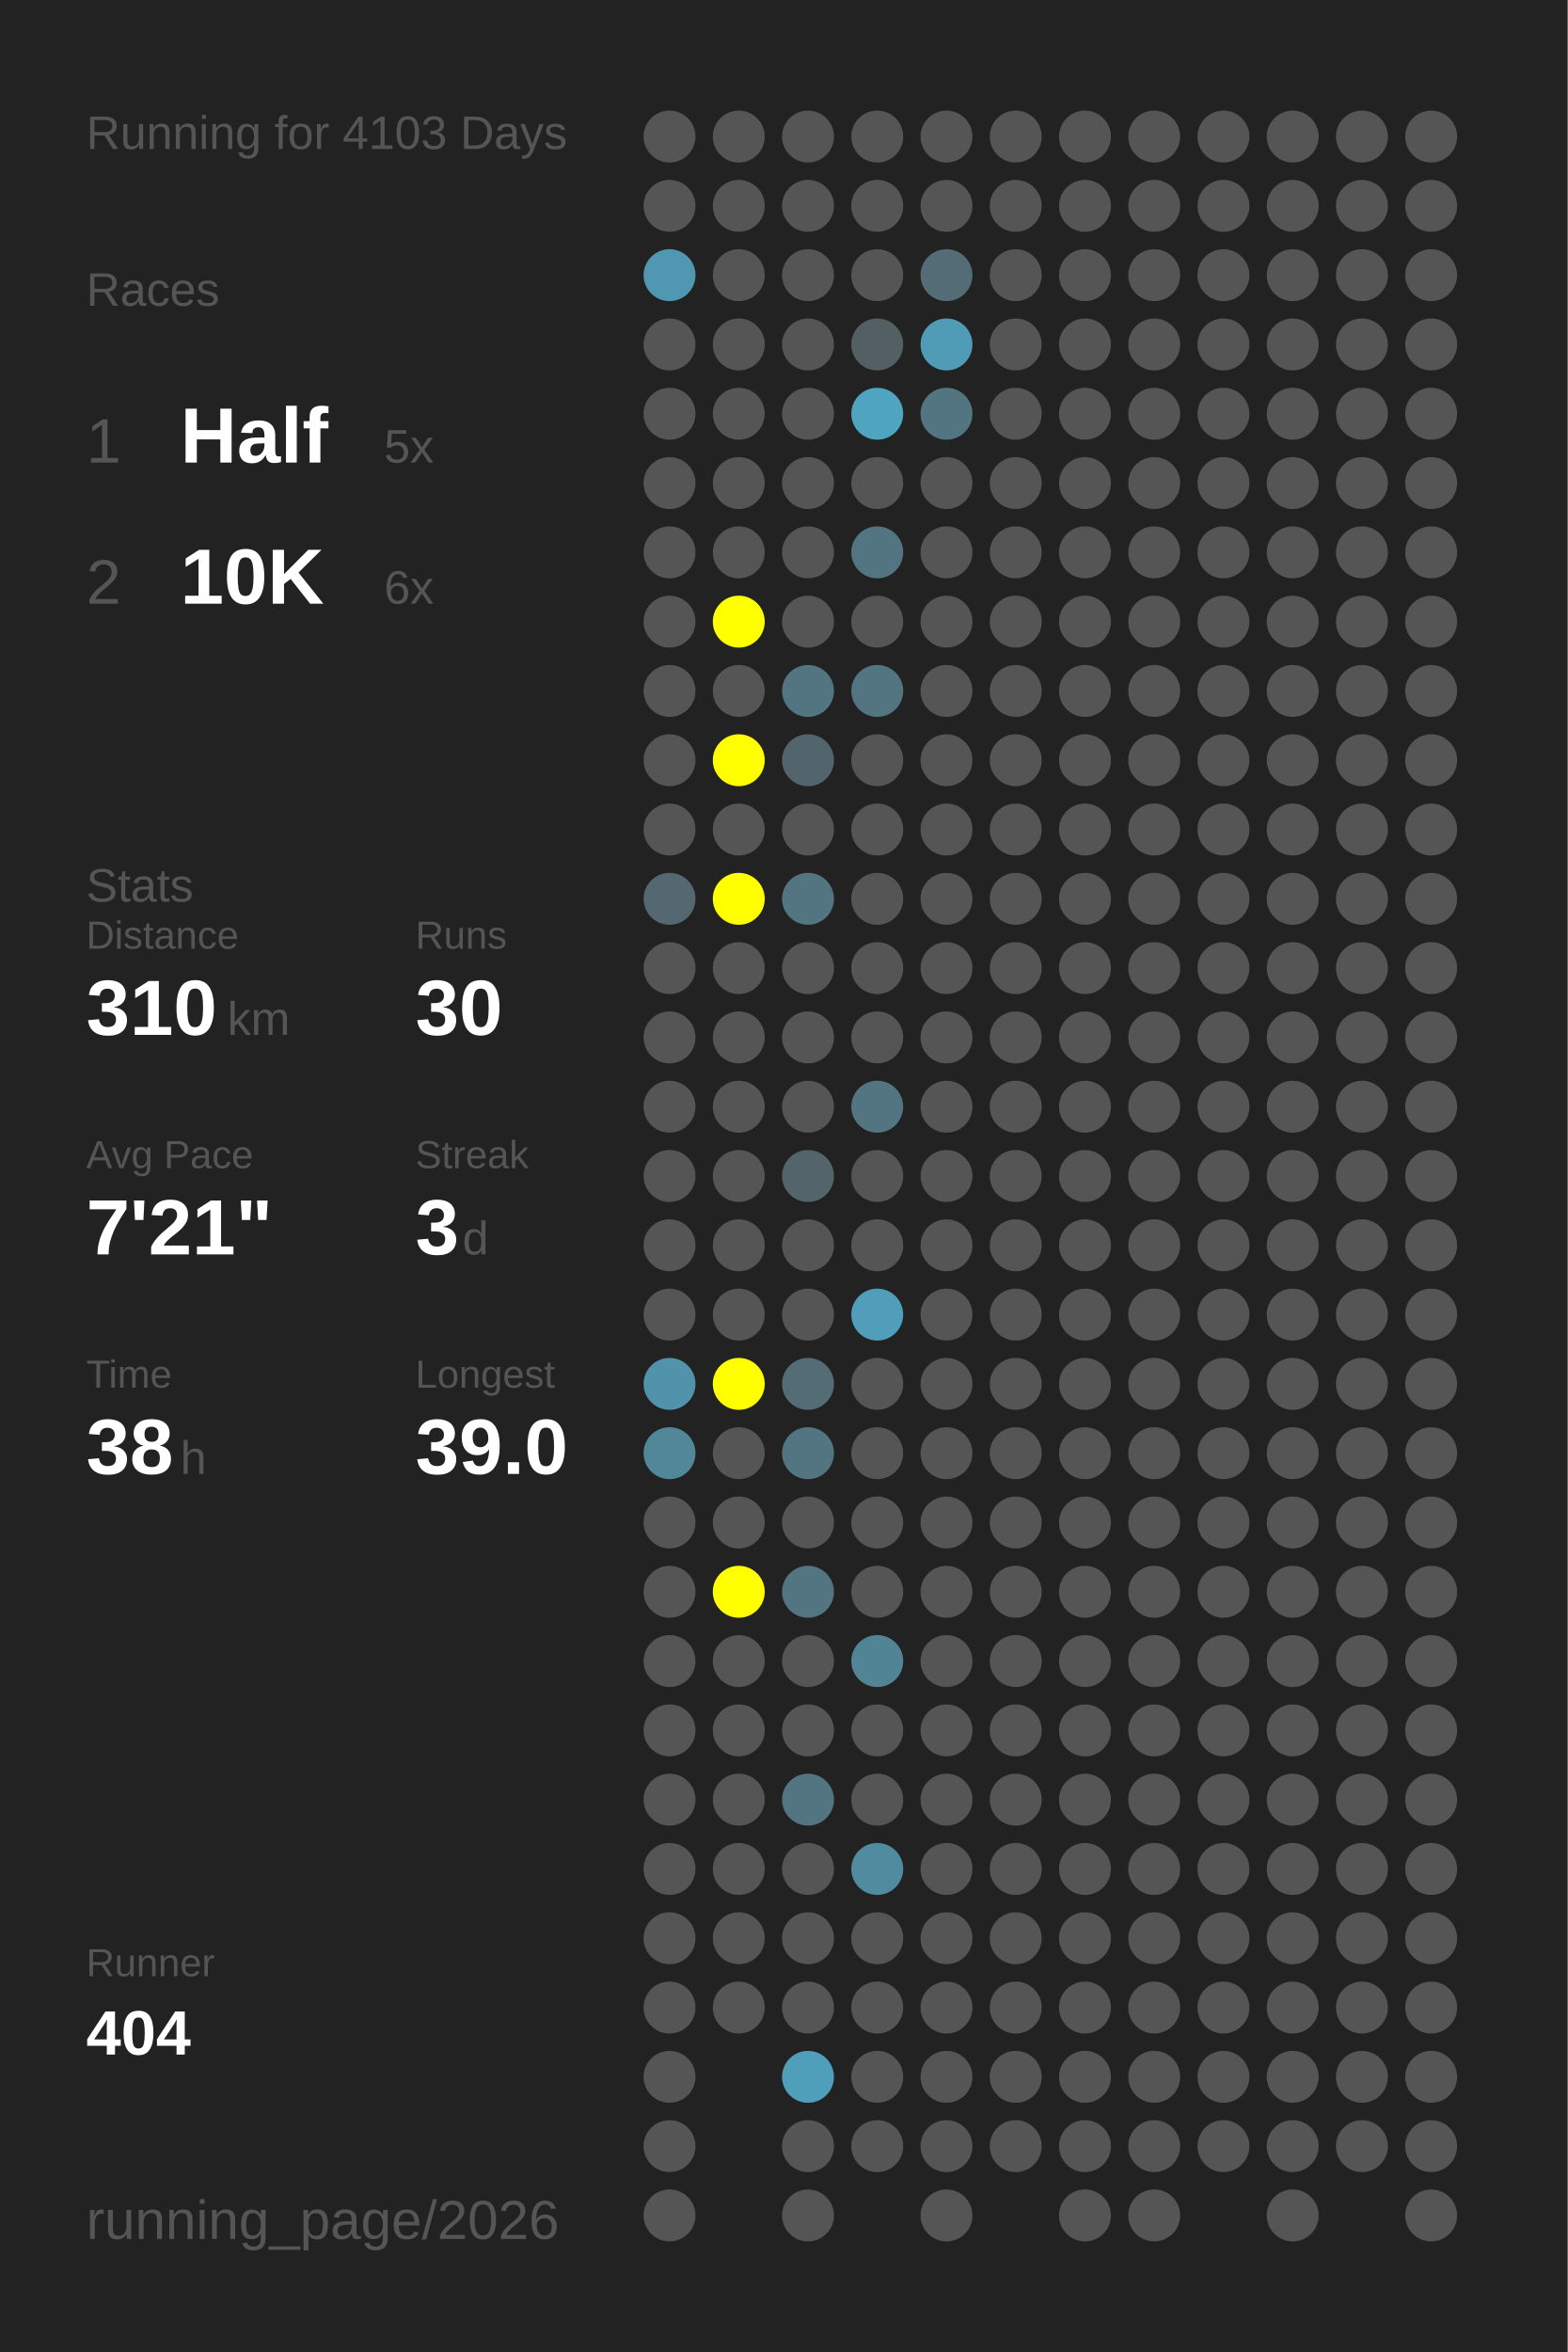
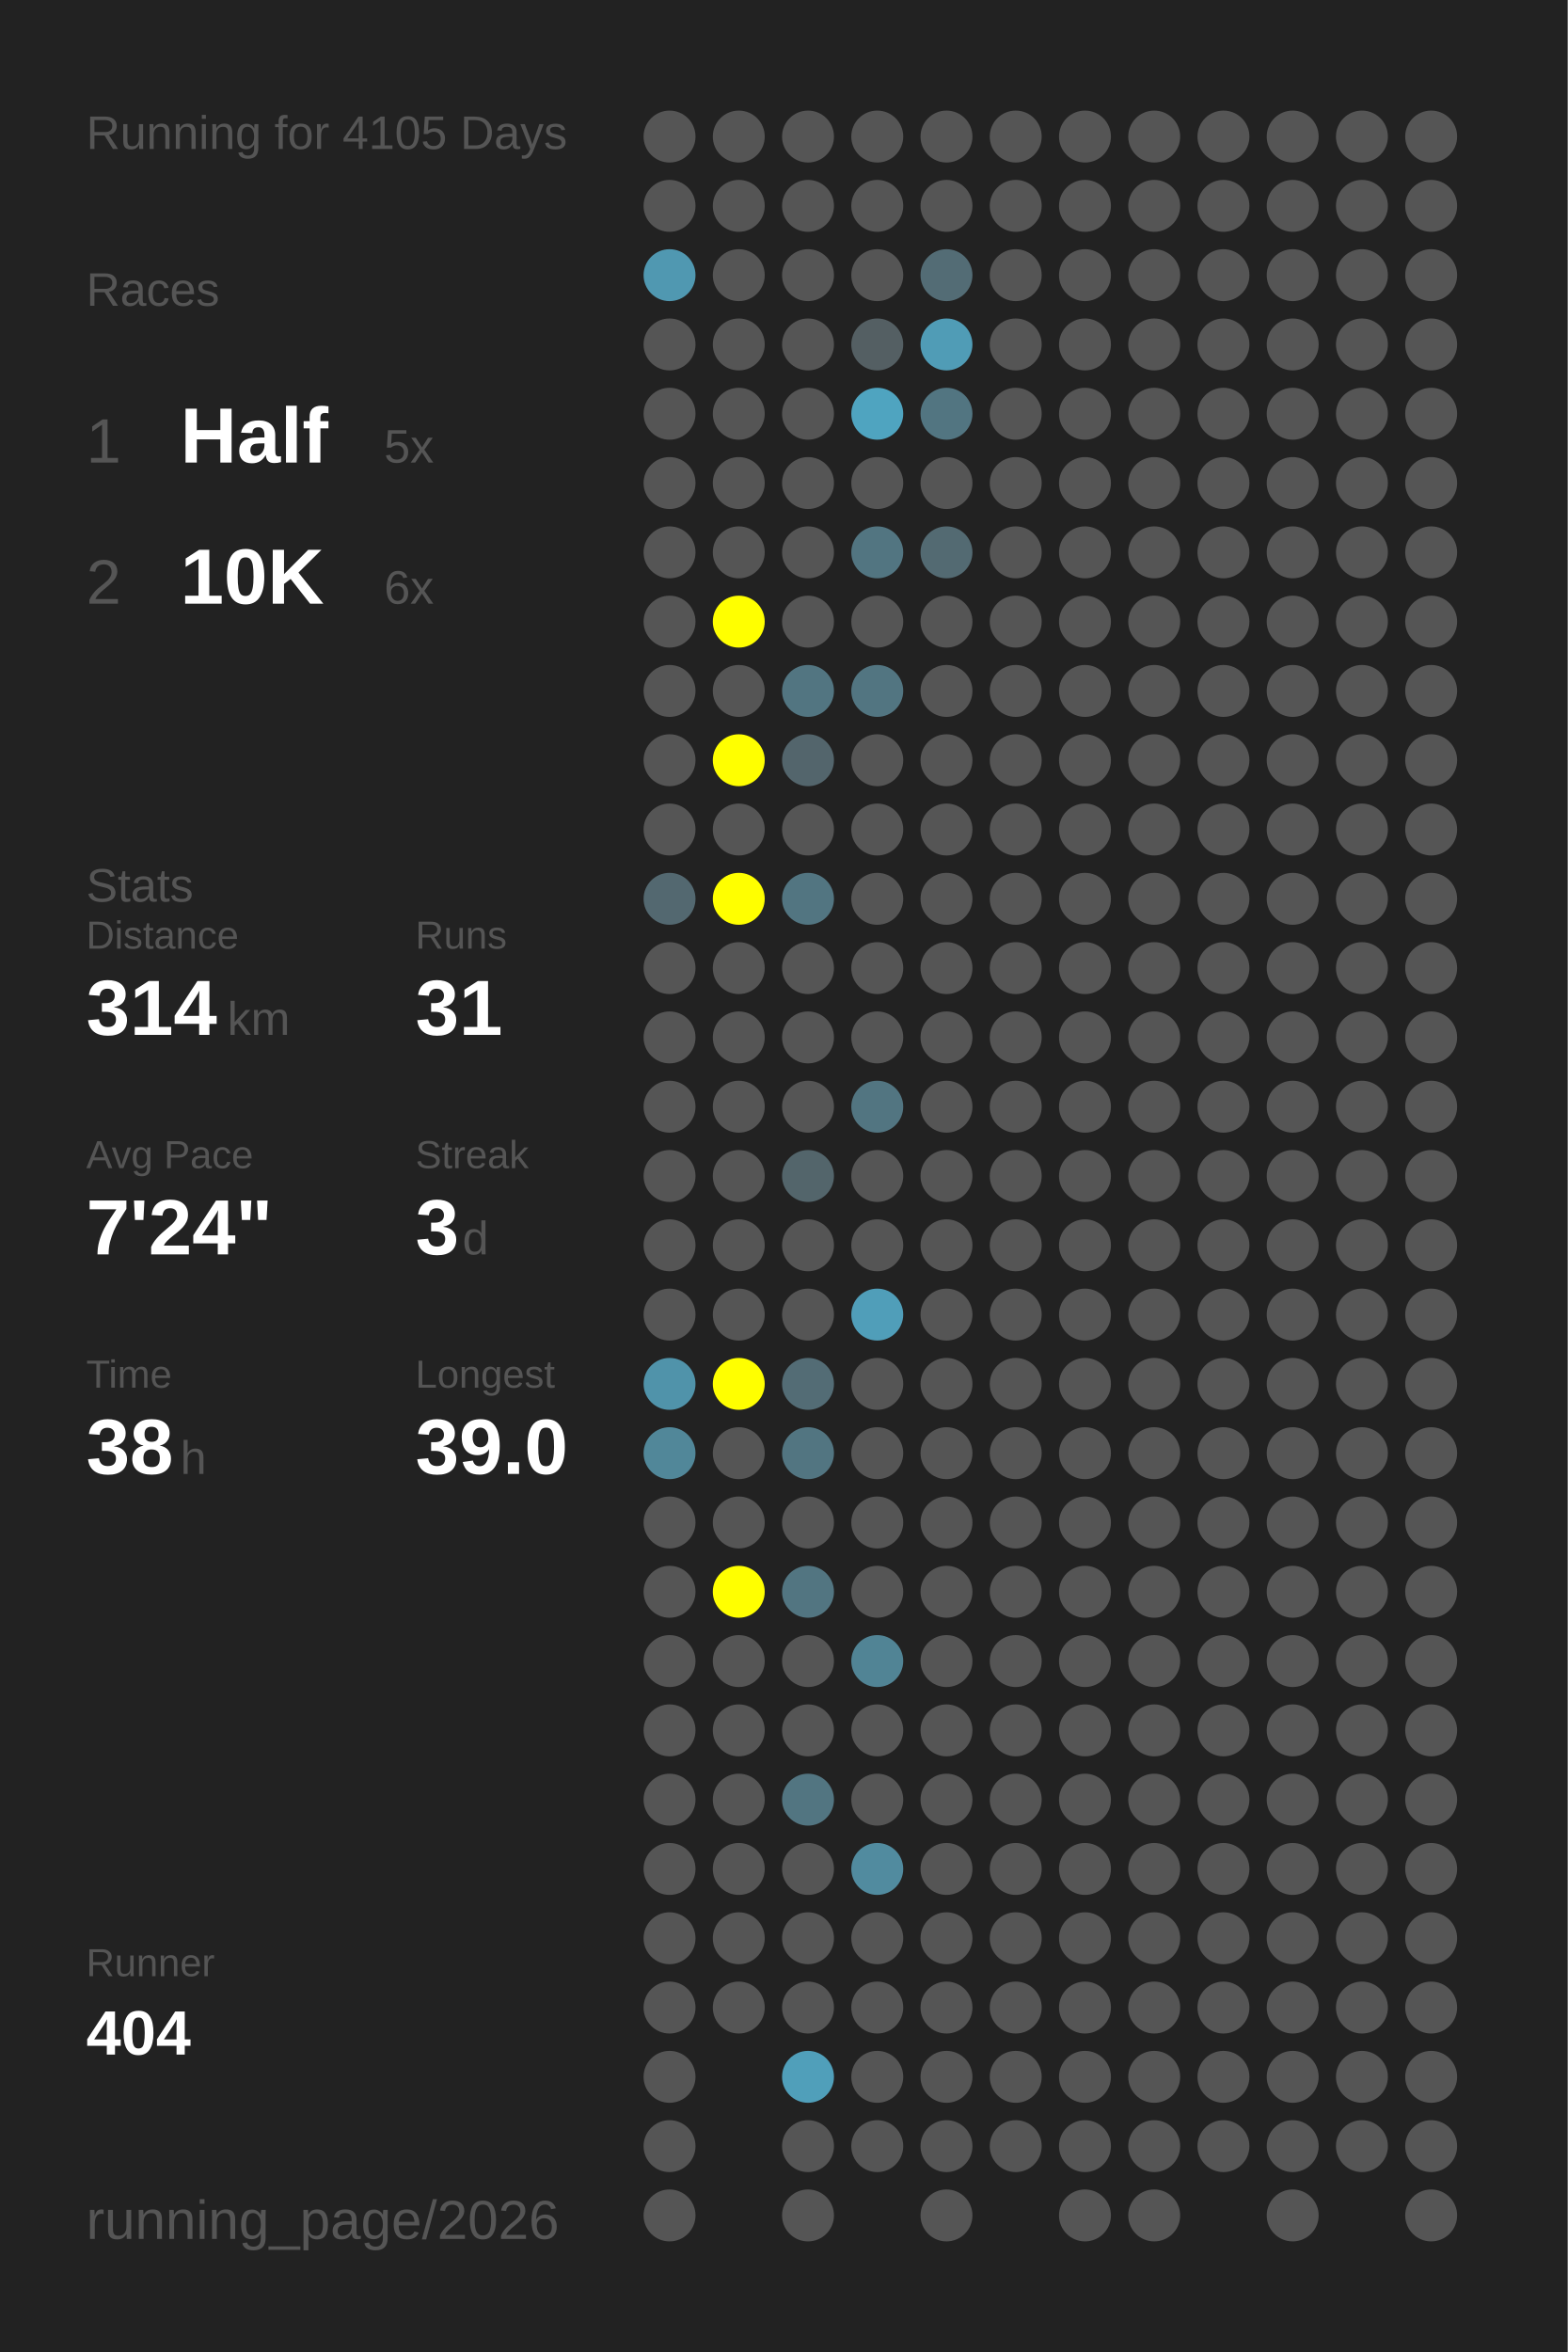
<svg xmlns="http://www.w3.org/2000/svg" baseProfile="full" height="300mm" version="1.1" viewBox="0,0,200,300" width="200mm">
  <defs />
  <rect fill="#222222" height="300" width="200" x="0" y="0" />
-   <text fill="#555555" style="font-size:6px; font-family:Arial;" x="11" y="19">Running for 4103 Days</text>
+   <text fill="#555555" style="font-size:6px; font-family:Arial;" x="11" y="19">Running for 4105 Days</text>
  <text fill="#555555" style="font-size:6px; font-family:Arial;" x="11" y="39">Races</text>
  <text fill="#555555" style="font-size:8px; font-family:Arial;" x="11" y="59">1</text>
  <text fill="#FFFFFF" style="font-size:10px; font-family:Arial; font-weight:bold;" x="23" y="59">Half</text>
  <text fill="#555555" style="font-size:6px; font-family:Arial;" x="49" y="59">5x</text>
  <text fill="#555555" style="font-size:8px; font-family:Arial;" x="11" y="77">2</text>
  <text fill="#FFFFFF" style="font-size:10px; font-family:Arial; font-weight:bold;" x="23" y="77">10K</text>
  <text fill="#555555" style="font-size:6px; font-family:Arial;" x="49" y="77">6x</text>
  <text fill="#555555" style="font-size:6px; font-family:Arial;" x="11" y="115">Stats</text>
  <text fill="#555555" style="font-size:5px; font-family:Arial;" x="11" y="121">Distance</text>
-   <text fill="#FFFFFF" style="font-size:10px; font-family:Arial; font-weight:bold;" x="11" y="132">310</text>
+   <text fill="#FFFFFF" style="font-size:10px; font-family:Arial; font-weight:bold;" x="11" y="132">314</text>
  <text fill="#555555" style="font-size:6px; font-family:Arial;" x="29" y="132">km</text>
  <text fill="#555555" style="font-size:5px; font-family:Arial;" x="53" y="121">Runs</text>
-   <text fill="#FFFFFF" style="font-size:10px; font-family:Arial; font-weight:bold;" x="53" y="132">30</text>
+   <text fill="#FFFFFF" style="font-size:10px; font-family:Arial; font-weight:bold;" x="53" y="132">31</text>
  <text fill="#555555" style="font-size:5px; font-family:Arial;" x="11" y="149">Avg Pace</text>
-   <text fill="#FFFFFF" style="font-size:10px; font-family:Arial; font-weight:bold;" x="11" y="160">7'21"</text>
+   <text fill="#FFFFFF" style="font-size:10px; font-family:Arial; font-weight:bold;" x="11" y="160">7'24"</text>
  <text fill="#555555" style="font-size:5px; font-family:Arial;" x="53" y="149">Streak</text>
  <text fill="#FFFFFF" style="font-size:10px; font-family:Arial; font-weight:bold;" x="53" y="160">3</text>
  <text fill="#555555" style="font-size:6px; font-family:Arial;" x="59" y="160">d</text>
  <text fill="#555555" style="font-size:5px; font-family:Arial;" x="11" y="177">Time</text>
  <text fill="#FFFFFF" style="font-size:10px; font-family:Arial; font-weight:bold;" x="11" y="188">38</text>
  <text fill="#555555" style="font-size:6px; font-family:Arial;" x="23" y="188">h</text>
  <text fill="#555555" style="font-size:5px; font-family:Arial;" x="53" y="177">Longest</text>
  <text fill="#FFFFFF" style="font-size:10px; font-family:Arial; font-weight:bold;" x="53" y="188">39.0</text>
  <text fill="#555555" style="font-size:5px; font-family:Arial;" x="11" y="252.065">Runner</text>
  <text fill="#FFFFFF" style="font-size:8px; font-family:Arial; font-weight:bold;" x="11" y="262.065">404</text>
  <text fill="#555555" style="font-size:7px; font-family:Arial;" x="11" y="285.581">running_page/2026</text>
  <circle cx="85.417" cy="17.419" fill="#555555" r="3.312" />
  <circle cx="85.417" cy="26.258" fill="#555555" r="3.312" />
  <circle cx="85.417" cy="35.097" fill="#5098b1" r="3.312" />
  <circle cx="85.417" cy="43.935" fill="#555555" r="3.312" />
  <circle cx="85.417" cy="52.774" fill="#555555" r="3.312" />
  <circle cx="85.417" cy="61.613" fill="#555555" r="3.312" />
  <circle cx="85.417" cy="70.452" fill="#555555" r="3.312" />
  <circle cx="85.417" cy="79.29" fill="#555555" r="3.312" />
  <circle cx="85.417" cy="88.129" fill="#555555" r="3.312" />
  <circle cx="85.417" cy="96.968" fill="#555555" r="3.312" />
  <circle cx="85.417" cy="105.806" fill="#555555" r="3.312" />
  <circle cx="85.417" cy="114.645" fill="#536870" r="3.312" />
  <circle cx="85.417" cy="123.484" fill="#555555" r="3.312" />
  <circle cx="85.417" cy="132.323" fill="#555555" r="3.312" />
  <circle cx="85.417" cy="141.161" fill="#555555" r="3.312" />
  <circle cx="85.417" cy="150" fill="#555555" r="3.312" />
  <circle cx="85.417" cy="158.839" fill="#555555" r="3.312" />
  <circle cx="85.417" cy="167.677" fill="#555555" r="3.312" />
  <circle cx="85.417" cy="176.516" fill="#5093aa" r="3.312" />
  <circle cx="85.417" cy="185.355" fill="#518799" r="3.312" />
  <circle cx="85.417" cy="194.194" fill="#555555" r="3.312" />
  <circle cx="85.417" cy="203.032" fill="#555555" r="3.312" />
  <circle cx="85.417" cy="211.871" fill="#555555" r="3.312" />
  <circle cx="85.417" cy="220.71" fill="#555555" r="3.312" />
  <circle cx="85.417" cy="229.548" fill="#555555" r="3.312" />
  <circle cx="85.417" cy="238.387" fill="#555555" r="3.312" />
  <circle cx="85.417" cy="247.226" fill="#555555" r="3.312" />
  <circle cx="85.417" cy="256.065" fill="#555555" r="3.312" />
  <circle cx="85.417" cy="264.903" fill="#555555" r="3.312" />
  <circle cx="85.417" cy="273.742" fill="#555555" r="3.312" />
  <circle cx="85.417" cy="282.581" fill="#555555" r="3.312" />
  <circle cx="94.25" cy="17.419" fill="#555555" r="3.312" />
  <circle cx="94.25" cy="26.258" fill="#555555" r="3.312" />
  <circle cx="94.25" cy="35.097" fill="#555555" r="3.312" />
  <circle cx="94.25" cy="43.935" fill="#555555" r="3.312" />
  <circle cx="94.25" cy="52.774" fill="#555555" r="3.312" />
  <circle cx="94.25" cy="61.613" fill="#555555" r="3.312" />
  <circle cx="94.25" cy="70.452" fill="#555555" r="3.312" />
  <circle cx="94.25" cy="79.29" fill="#FFFF00" r="3.312" />
  <circle cx="94.25" cy="88.129" fill="#555555" r="3.312" />
  <circle cx="94.25" cy="96.968" fill="#FFFF00" r="3.312" />
  <circle cx="94.25" cy="105.806" fill="#555555" r="3.312" />
  <circle cx="94.25" cy="114.645" fill="#FFFF00" r="3.312" />
  <circle cx="94.25" cy="123.484" fill="#555555" r="3.312" />
  <circle cx="94.25" cy="132.323" fill="#555555" r="3.312" />
  <circle cx="94.25" cy="141.161" fill="#555555" r="3.312" />
  <circle cx="94.25" cy="150" fill="#555555" r="3.312" />
  <circle cx="94.25" cy="158.839" fill="#555555" r="3.312" />
  <circle cx="94.25" cy="167.677" fill="#555555" r="3.312" />
  <circle cx="94.25" cy="176.516" fill="#FFFF00" r="3.312" />
  <circle cx="94.25" cy="185.355" fill="#555555" r="3.312" />
  <circle cx="94.25" cy="194.194" fill="#555555" r="3.312" />
  <circle cx="94.25" cy="203.032" fill="#FFFF00" r="3.312" />
  <circle cx="94.25" cy="211.871" fill="#555555" r="3.312" />
  <circle cx="94.25" cy="220.71" fill="#555555" r="3.312" />
  <circle cx="94.25" cy="229.548" fill="#555555" r="3.312" />
  <circle cx="94.25" cy="238.387" fill="#555555" r="3.312" />
  <circle cx="94.25" cy="247.226" fill="#555555" r="3.312" />
  <circle cx="94.25" cy="256.065" fill="#555555" r="3.312" />
  <circle cx="103.083" cy="17.419" fill="#555555" r="3.312" />
  <circle cx="103.083" cy="26.258" fill="#555555" r="3.312" />
  <circle cx="103.083" cy="35.097" fill="#555555" r="3.312" />
  <circle cx="103.083" cy="43.935" fill="#555555" r="3.312" />
  <circle cx="103.083" cy="52.774" fill="#555555" r="3.312" />
  <circle cx="103.083" cy="61.613" fill="#555555" r="3.312" />
  <circle cx="103.083" cy="70.452" fill="#555555" r="3.312" />
  <circle cx="103.083" cy="79.29" fill="#555555" r="3.312" />
  <circle cx="103.083" cy="88.129" fill="#527581" r="3.312" />
  <circle cx="103.083" cy="96.968" fill="#53656c" r="3.312" />
  <circle cx="103.083" cy="105.806" fill="#555555" r="3.312" />
  <circle cx="103.083" cy="114.645" fill="#527581" r="3.312" />
  <circle cx="103.083" cy="123.484" fill="#555555" r="3.312" />
  <circle cx="103.083" cy="132.323" fill="#555555" r="3.312" />
  <circle cx="103.083" cy="141.161" fill="#555555" r="3.312" />
  <circle cx="103.083" cy="150" fill="#53656b" r="3.312" />
  <circle cx="103.083" cy="158.839" fill="#555555" r="3.312" />
  <circle cx="103.083" cy="167.677" fill="#555555" r="3.312" />
  <circle cx="103.083" cy="176.516" fill="#536c75" r="3.312" />
  <circle cx="103.083" cy="185.355" fill="#527581" r="3.312" />
  <circle cx="103.083" cy="194.194" fill="#555555" r="3.312" />
  <circle cx="103.083" cy="203.032" fill="#527581" r="3.312" />
  <circle cx="103.083" cy="211.871" fill="#555555" r="3.312" />
  <circle cx="103.083" cy="220.71" fill="#555555" r="3.312" />
  <circle cx="103.083" cy="229.548" fill="#527581" r="3.312" />
  <circle cx="103.083" cy="238.387" fill="#555555" r="3.312" />
  <circle cx="103.083" cy="247.226" fill="#555555" r="3.312" />
  <circle cx="103.083" cy="256.065" fill="#555555" r="3.312" />
  <circle cx="103.083" cy="264.903" fill="#509fba" r="3.312" />
  <circle cx="103.083" cy="273.742" fill="#555555" r="3.312" />
  <circle cx="103.083" cy="282.581" fill="#555555" r="3.312" />
  <circle cx="111.917" cy="17.419" fill="#555555" r="3.312" />
  <circle cx="111.917" cy="26.258" fill="#555555" r="3.312" />
  <circle cx="111.917" cy="35.097" fill="#555555" r="3.312" />
  <circle cx="111.917" cy="43.935" fill="#545f63" r="3.312" />
  <circle cx="111.917" cy="52.774" fill="#4fa4c0" r="3.312" />
  <circle cx="111.917" cy="61.613" fill="#555555" r="3.312" />
  <circle cx="111.917" cy="70.452" fill="#527581" r="3.312" />
  <circle cx="111.917" cy="79.29" fill="#555555" r="3.312" />
  <circle cx="111.917" cy="88.129" fill="#527581" r="3.312" />
  <circle cx="111.917" cy="96.968" fill="#555555" r="3.312" />
  <circle cx="111.917" cy="105.806" fill="#555555" r="3.312" />
  <circle cx="111.917" cy="114.645" fill="#555555" r="3.312" />
  <circle cx="111.917" cy="123.484" fill="#555555" r="3.312" />
  <circle cx="111.917" cy="132.323" fill="#555555" r="3.312" />
  <circle cx="111.917" cy="141.161" fill="#527581" r="3.312" />
  <circle cx="111.917" cy="150" fill="#555555" r="3.312" />
  <circle cx="111.917" cy="158.839" fill="#555555" r="3.312" />
  <circle cx="111.917" cy="167.677" fill="#509eb9" r="3.312" />
  <circle cx="111.917" cy="176.516" fill="#555555" r="3.312" />
  <circle cx="111.917" cy="185.355" fill="#555555" r="3.312" />
  <circle cx="111.917" cy="194.194" fill="#555555" r="3.312" />
  <circle cx="111.917" cy="203.032" fill="#555555" r="3.312" />
  <circle cx="111.917" cy="211.871" fill="#518495" r="3.312" />
  <circle cx="111.917" cy="220.71" fill="#555555" r="3.312" />
  <circle cx="111.917" cy="229.548" fill="#555555" r="3.312" />
  <circle cx="111.917" cy="238.387" fill="#518b9f" r="3.312" />
  <circle cx="111.917" cy="247.226" fill="#555555" r="3.312" />
  <circle cx="111.917" cy="256.065" fill="#555555" r="3.312" />
  <circle cx="111.917" cy="264.903" fill="#555555" r="3.312" />
  <circle cx="111.917" cy="273.742" fill="#555555" r="3.312" />
  <circle cx="120.75" cy="17.419" fill="#555555" r="3.312" />
  <circle cx="120.75" cy="26.258" fill="#555555" r="3.312" />
  <circle cx="120.75" cy="35.097" fill="#536c75" r="3.312" />
  <circle cx="120.75" cy="43.935" fill="#509cb6" r="3.312" />
  <circle cx="120.75" cy="52.774" fill="#527581" r="3.312" />
  <circle cx="120.75" cy="61.613" fill="#555555" r="3.312" />
-   <circle cx="120.75" cy="70.452" fill="#555555" r="3.312" />
+   <circle cx="120.75" cy="70.452" fill="#536a72" r="3.312" />
  <circle cx="120.75" cy="79.29" fill="#555555" r="3.312" />
  <circle cx="120.75" cy="88.129" fill="#555555" r="3.312" />
  <circle cx="120.75" cy="96.968" fill="#555555" r="3.312" />
  <circle cx="120.75" cy="105.806" fill="#555555" r="3.312" />
  <circle cx="120.75" cy="114.645" fill="#555555" r="3.312" />
  <circle cx="120.75" cy="123.484" fill="#555555" r="3.312" />
  <circle cx="120.75" cy="132.323" fill="#555555" r="3.312" />
  <circle cx="120.75" cy="141.161" fill="#555555" r="3.312" />
  <circle cx="120.75" cy="150" fill="#555555" r="3.312" />
  <circle cx="120.75" cy="158.839" fill="#555555" r="3.312" />
  <circle cx="120.75" cy="167.677" fill="#555555" r="3.312" />
  <circle cx="120.75" cy="176.516" fill="#555555" r="3.312" />
  <circle cx="120.75" cy="185.355" fill="#555555" r="3.312" />
  <circle cx="120.75" cy="194.194" fill="#555555" r="3.312" />
  <circle cx="120.75" cy="203.032" fill="#555555" r="3.312" />
  <circle cx="120.75" cy="211.871" fill="#555555" r="3.312" />
  <circle cx="120.75" cy="220.71" fill="#555555" r="3.312" />
  <circle cx="120.75" cy="229.548" fill="#555555" r="3.312" />
  <circle cx="120.75" cy="238.387" fill="#555555" r="3.312" />
  <circle cx="120.75" cy="247.226" fill="#555555" r="3.312" />
  <circle cx="120.75" cy="256.065" fill="#555555" r="3.312" />
  <circle cx="120.75" cy="264.903" fill="#555555" r="3.312" />
  <circle cx="120.75" cy="273.742" fill="#555555" r="3.312" />
  <circle cx="120.75" cy="282.581" fill="#555555" r="3.312" />
  <circle cx="129.583" cy="17.419" fill="#555555" r="3.312" />
  <circle cx="129.583" cy="26.258" fill="#555555" r="3.312" />
  <circle cx="129.583" cy="35.097" fill="#555555" r="3.312" />
  <circle cx="129.583" cy="43.935" fill="#555555" r="3.312" />
  <circle cx="129.583" cy="52.774" fill="#555555" r="3.312" />
  <circle cx="129.583" cy="61.613" fill="#555555" r="3.312" />
  <circle cx="129.583" cy="70.452" fill="#555555" r="3.312" />
  <circle cx="129.583" cy="79.29" fill="#555555" r="3.312" />
  <circle cx="129.583" cy="88.129" fill="#555555" r="3.312" />
  <circle cx="129.583" cy="96.968" fill="#555555" r="3.312" />
  <circle cx="129.583" cy="105.806" fill="#555555" r="3.312" />
  <circle cx="129.583" cy="114.645" fill="#555555" r="3.312" />
  <circle cx="129.583" cy="123.484" fill="#555555" r="3.312" />
  <circle cx="129.583" cy="132.323" fill="#555555" r="3.312" />
  <circle cx="129.583" cy="141.161" fill="#555555" r="3.312" />
  <circle cx="129.583" cy="150" fill="#555555" r="3.312" />
  <circle cx="129.583" cy="158.839" fill="#555555" r="3.312" />
  <circle cx="129.583" cy="167.677" fill="#555555" r="3.312" />
  <circle cx="129.583" cy="176.516" fill="#555555" r="3.312" />
  <circle cx="129.583" cy="185.355" fill="#555555" r="3.312" />
  <circle cx="129.583" cy="194.194" fill="#555555" r="3.312" />
  <circle cx="129.583" cy="203.032" fill="#555555" r="3.312" />
  <circle cx="129.583" cy="211.871" fill="#555555" r="3.312" />
  <circle cx="129.583" cy="220.71" fill="#555555" r="3.312" />
  <circle cx="129.583" cy="229.548" fill="#555555" r="3.312" />
  <circle cx="129.583" cy="238.387" fill="#555555" r="3.312" />
  <circle cx="129.583" cy="247.226" fill="#555555" r="3.312" />
  <circle cx="129.583" cy="256.065" fill="#555555" r="3.312" />
  <circle cx="129.583" cy="264.903" fill="#555555" r="3.312" />
  <circle cx="129.583" cy="273.742" fill="#555555" r="3.312" />
  <circle cx="138.417" cy="17.419" fill="#555555" r="3.312" />
  <circle cx="138.417" cy="26.258" fill="#555555" r="3.312" />
  <circle cx="138.417" cy="35.097" fill="#555555" r="3.312" />
  <circle cx="138.417" cy="43.935" fill="#555555" r="3.312" />
  <circle cx="138.417" cy="52.774" fill="#555555" r="3.312" />
  <circle cx="138.417" cy="61.613" fill="#555555" r="3.312" />
  <circle cx="138.417" cy="70.452" fill="#555555" r="3.312" />
  <circle cx="138.417" cy="79.29" fill="#555555" r="3.312" />
  <circle cx="138.417" cy="88.129" fill="#555555" r="3.312" />
  <circle cx="138.417" cy="96.968" fill="#555555" r="3.312" />
  <circle cx="138.417" cy="105.806" fill="#555555" r="3.312" />
  <circle cx="138.417" cy="114.645" fill="#555555" r="3.312" />
  <circle cx="138.417" cy="123.484" fill="#555555" r="3.312" />
  <circle cx="138.417" cy="132.323" fill="#555555" r="3.312" />
  <circle cx="138.417" cy="141.161" fill="#555555" r="3.312" />
  <circle cx="138.417" cy="150" fill="#555555" r="3.312" />
  <circle cx="138.417" cy="158.839" fill="#555555" r="3.312" />
  <circle cx="138.417" cy="167.677" fill="#555555" r="3.312" />
  <circle cx="138.417" cy="176.516" fill="#555555" r="3.312" />
  <circle cx="138.417" cy="185.355" fill="#555555" r="3.312" />
  <circle cx="138.417" cy="194.194" fill="#555555" r="3.312" />
  <circle cx="138.417" cy="203.032" fill="#555555" r="3.312" />
  <circle cx="138.417" cy="211.871" fill="#555555" r="3.312" />
  <circle cx="138.417" cy="220.71" fill="#555555" r="3.312" />
  <circle cx="138.417" cy="229.548" fill="#555555" r="3.312" />
  <circle cx="138.417" cy="238.387" fill="#555555" r="3.312" />
  <circle cx="138.417" cy="247.226" fill="#555555" r="3.312" />
  <circle cx="138.417" cy="256.065" fill="#555555" r="3.312" />
  <circle cx="138.417" cy="264.903" fill="#555555" r="3.312" />
  <circle cx="138.417" cy="273.742" fill="#555555" r="3.312" />
  <circle cx="138.417" cy="282.581" fill="#555555" r="3.312" />
  <circle cx="147.25" cy="17.419" fill="#555555" r="3.312" />
  <circle cx="147.25" cy="26.258" fill="#555555" r="3.312" />
  <circle cx="147.25" cy="35.097" fill="#555555" r="3.312" />
  <circle cx="147.25" cy="43.935" fill="#555555" r="3.312" />
  <circle cx="147.25" cy="52.774" fill="#555555" r="3.312" />
  <circle cx="147.25" cy="61.613" fill="#555555" r="3.312" />
  <circle cx="147.25" cy="70.452" fill="#555555" r="3.312" />
  <circle cx="147.25" cy="79.29" fill="#555555" r="3.312" />
  <circle cx="147.25" cy="88.129" fill="#555555" r="3.312" />
  <circle cx="147.25" cy="96.968" fill="#555555" r="3.312" />
  <circle cx="147.25" cy="105.806" fill="#555555" r="3.312" />
  <circle cx="147.25" cy="114.645" fill="#555555" r="3.312" />
  <circle cx="147.25" cy="123.484" fill="#555555" r="3.312" />
  <circle cx="147.25" cy="132.323" fill="#555555" r="3.312" />
  <circle cx="147.25" cy="141.161" fill="#555555" r="3.312" />
  <circle cx="147.25" cy="150" fill="#555555" r="3.312" />
  <circle cx="147.25" cy="158.839" fill="#555555" r="3.312" />
  <circle cx="147.25" cy="167.677" fill="#555555" r="3.312" />
  <circle cx="147.25" cy="176.516" fill="#555555" r="3.312" />
  <circle cx="147.25" cy="185.355" fill="#555555" r="3.312" />
  <circle cx="147.25" cy="194.194" fill="#555555" r="3.312" />
  <circle cx="147.25" cy="203.032" fill="#555555" r="3.312" />
  <circle cx="147.25" cy="211.871" fill="#555555" r="3.312" />
  <circle cx="147.25" cy="220.71" fill="#555555" r="3.312" />
  <circle cx="147.25" cy="229.548" fill="#555555" r="3.312" />
  <circle cx="147.25" cy="238.387" fill="#555555" r="3.312" />
  <circle cx="147.25" cy="247.226" fill="#555555" r="3.312" />
  <circle cx="147.25" cy="256.065" fill="#555555" r="3.312" />
  <circle cx="147.25" cy="264.903" fill="#555555" r="3.312" />
  <circle cx="147.25" cy="273.742" fill="#555555" r="3.312" />
  <circle cx="147.25" cy="282.581" fill="#555555" r="3.312" />
  <circle cx="156.083" cy="17.419" fill="#555555" r="3.312" />
  <circle cx="156.083" cy="26.258" fill="#555555" r="3.312" />
  <circle cx="156.083" cy="35.097" fill="#555555" r="3.312" />
  <circle cx="156.083" cy="43.935" fill="#555555" r="3.312" />
  <circle cx="156.083" cy="52.774" fill="#555555" r="3.312" />
  <circle cx="156.083" cy="61.613" fill="#555555" r="3.312" />
  <circle cx="156.083" cy="70.452" fill="#555555" r="3.312" />
  <circle cx="156.083" cy="79.29" fill="#555555" r="3.312" />
  <circle cx="156.083" cy="88.129" fill="#555555" r="3.312" />
  <circle cx="156.083" cy="96.968" fill="#555555" r="3.312" />
  <circle cx="156.083" cy="105.806" fill="#555555" r="3.312" />
  <circle cx="156.083" cy="114.645" fill="#555555" r="3.312" />
  <circle cx="156.083" cy="123.484" fill="#555555" r="3.312" />
  <circle cx="156.083" cy="132.323" fill="#555555" r="3.312" />
  <circle cx="156.083" cy="141.161" fill="#555555" r="3.312" />
  <circle cx="156.083" cy="150" fill="#555555" r="3.312" />
  <circle cx="156.083" cy="158.839" fill="#555555" r="3.312" />
  <circle cx="156.083" cy="167.677" fill="#555555" r="3.312" />
  <circle cx="156.083" cy="176.516" fill="#555555" r="3.312" />
  <circle cx="156.083" cy="185.355" fill="#555555" r="3.312" />
  <circle cx="156.083" cy="194.194" fill="#555555" r="3.312" />
  <circle cx="156.083" cy="203.032" fill="#555555" r="3.312" />
  <circle cx="156.083" cy="211.871" fill="#555555" r="3.312" />
  <circle cx="156.083" cy="220.71" fill="#555555" r="3.312" />
  <circle cx="156.083" cy="229.548" fill="#555555" r="3.312" />
  <circle cx="156.083" cy="238.387" fill="#555555" r="3.312" />
  <circle cx="156.083" cy="247.226" fill="#555555" r="3.312" />
  <circle cx="156.083" cy="256.065" fill="#555555" r="3.312" />
  <circle cx="156.083" cy="264.903" fill="#555555" r="3.312" />
  <circle cx="156.083" cy="273.742" fill="#555555" r="3.312" />
  <circle cx="164.917" cy="17.419" fill="#555555" r="3.312" />
  <circle cx="164.917" cy="26.258" fill="#555555" r="3.312" />
  <circle cx="164.917" cy="35.097" fill="#555555" r="3.312" />
  <circle cx="164.917" cy="43.935" fill="#555555" r="3.312" />
  <circle cx="164.917" cy="52.774" fill="#555555" r="3.312" />
  <circle cx="164.917" cy="61.613" fill="#555555" r="3.312" />
  <circle cx="164.917" cy="70.452" fill="#555555" r="3.312" />
  <circle cx="164.917" cy="79.29" fill="#555555" r="3.312" />
  <circle cx="164.917" cy="88.129" fill="#555555" r="3.312" />
  <circle cx="164.917" cy="96.968" fill="#555555" r="3.312" />
  <circle cx="164.917" cy="105.806" fill="#555555" r="3.312" />
  <circle cx="164.917" cy="114.645" fill="#555555" r="3.312" />
  <circle cx="164.917" cy="123.484" fill="#555555" r="3.312" />
  <circle cx="164.917" cy="132.323" fill="#555555" r="3.312" />
  <circle cx="164.917" cy="141.161" fill="#555555" r="3.312" />
  <circle cx="164.917" cy="150" fill="#555555" r="3.312" />
  <circle cx="164.917" cy="158.839" fill="#555555" r="3.312" />
  <circle cx="164.917" cy="167.677" fill="#555555" r="3.312" />
  <circle cx="164.917" cy="176.516" fill="#555555" r="3.312" />
  <circle cx="164.917" cy="185.355" fill="#555555" r="3.312" />
  <circle cx="164.917" cy="194.194" fill="#555555" r="3.312" />
  <circle cx="164.917" cy="203.032" fill="#555555" r="3.312" />
  <circle cx="164.917" cy="211.871" fill="#555555" r="3.312" />
  <circle cx="164.917" cy="220.71" fill="#555555" r="3.312" />
  <circle cx="164.917" cy="229.548" fill="#555555" r="3.312" />
  <circle cx="164.917" cy="238.387" fill="#555555" r="3.312" />
  <circle cx="164.917" cy="247.226" fill="#555555" r="3.312" />
  <circle cx="164.917" cy="256.065" fill="#555555" r="3.312" />
  <circle cx="164.917" cy="264.903" fill="#555555" r="3.312" />
  <circle cx="164.917" cy="273.742" fill="#555555" r="3.312" />
  <circle cx="164.917" cy="282.581" fill="#555555" r="3.312" />
  <circle cx="173.75" cy="17.419" fill="#555555" r="3.312" />
  <circle cx="173.75" cy="26.258" fill="#555555" r="3.312" />
  <circle cx="173.75" cy="35.097" fill="#555555" r="3.312" />
  <circle cx="173.75" cy="43.935" fill="#555555" r="3.312" />
  <circle cx="173.75" cy="52.774" fill="#555555" r="3.312" />
  <circle cx="173.75" cy="61.613" fill="#555555" r="3.312" />
  <circle cx="173.75" cy="70.452" fill="#555555" r="3.312" />
  <circle cx="173.75" cy="79.29" fill="#555555" r="3.312" />
  <circle cx="173.75" cy="88.129" fill="#555555" r="3.312" />
  <circle cx="173.75" cy="96.968" fill="#555555" r="3.312" />
  <circle cx="173.75" cy="105.806" fill="#555555" r="3.312" />
  <circle cx="173.75" cy="114.645" fill="#555555" r="3.312" />
  <circle cx="173.75" cy="123.484" fill="#555555" r="3.312" />
  <circle cx="173.75" cy="132.323" fill="#555555" r="3.312" />
  <circle cx="173.75" cy="141.161" fill="#555555" r="3.312" />
  <circle cx="173.75" cy="150" fill="#555555" r="3.312" />
  <circle cx="173.75" cy="158.839" fill="#555555" r="3.312" />
  <circle cx="173.75" cy="167.677" fill="#555555" r="3.312" />
  <circle cx="173.75" cy="176.516" fill="#555555" r="3.312" />
  <circle cx="173.75" cy="185.355" fill="#555555" r="3.312" />
  <circle cx="173.75" cy="194.194" fill="#555555" r="3.312" />
  <circle cx="173.75" cy="203.032" fill="#555555" r="3.312" />
  <circle cx="173.75" cy="211.871" fill="#555555" r="3.312" />
  <circle cx="173.75" cy="220.71" fill="#555555" r="3.312" />
  <circle cx="173.75" cy="229.548" fill="#555555" r="3.312" />
  <circle cx="173.75" cy="238.387" fill="#555555" r="3.312" />
  <circle cx="173.75" cy="247.226" fill="#555555" r="3.312" />
  <circle cx="173.75" cy="256.065" fill="#555555" r="3.312" />
  <circle cx="173.75" cy="264.903" fill="#555555" r="3.312" />
  <circle cx="173.75" cy="273.742" fill="#555555" r="3.312" />
  <circle cx="182.583" cy="17.419" fill="#555555" r="3.312" />
  <circle cx="182.583" cy="26.258" fill="#555555" r="3.312" />
  <circle cx="182.583" cy="35.097" fill="#555555" r="3.312" />
  <circle cx="182.583" cy="43.935" fill="#555555" r="3.312" />
  <circle cx="182.583" cy="52.774" fill="#555555" r="3.312" />
  <circle cx="182.583" cy="61.613" fill="#555555" r="3.312" />
  <circle cx="182.583" cy="70.452" fill="#555555" r="3.312" />
  <circle cx="182.583" cy="79.29" fill="#555555" r="3.312" />
  <circle cx="182.583" cy="88.129" fill="#555555" r="3.312" />
  <circle cx="182.583" cy="96.968" fill="#555555" r="3.312" />
  <circle cx="182.583" cy="105.806" fill="#555555" r="3.312" />
  <circle cx="182.583" cy="114.645" fill="#555555" r="3.312" />
  <circle cx="182.583" cy="123.484" fill="#555555" r="3.312" />
  <circle cx="182.583" cy="132.323" fill="#555555" r="3.312" />
  <circle cx="182.583" cy="141.161" fill="#555555" r="3.312" />
  <circle cx="182.583" cy="150" fill="#555555" r="3.312" />
  <circle cx="182.583" cy="158.839" fill="#555555" r="3.312" />
  <circle cx="182.583" cy="167.677" fill="#555555" r="3.312" />
  <circle cx="182.583" cy="176.516" fill="#555555" r="3.312" />
  <circle cx="182.583" cy="185.355" fill="#555555" r="3.312" />
  <circle cx="182.583" cy="194.194" fill="#555555" r="3.312" />
  <circle cx="182.583" cy="203.032" fill="#555555" r="3.312" />
  <circle cx="182.583" cy="211.871" fill="#555555" r="3.312" />
  <circle cx="182.583" cy="220.71" fill="#555555" r="3.312" />
  <circle cx="182.583" cy="229.548" fill="#555555" r="3.312" />
  <circle cx="182.583" cy="238.387" fill="#555555" r="3.312" />
  <circle cx="182.583" cy="247.226" fill="#555555" r="3.312" />
  <circle cx="182.583" cy="256.065" fill="#555555" r="3.312" />
  <circle cx="182.583" cy="264.903" fill="#555555" r="3.312" />
  <circle cx="182.583" cy="273.742" fill="#555555" r="3.312" />
  <circle cx="182.583" cy="282.581" fill="#555555" r="3.312" />
</svg>
